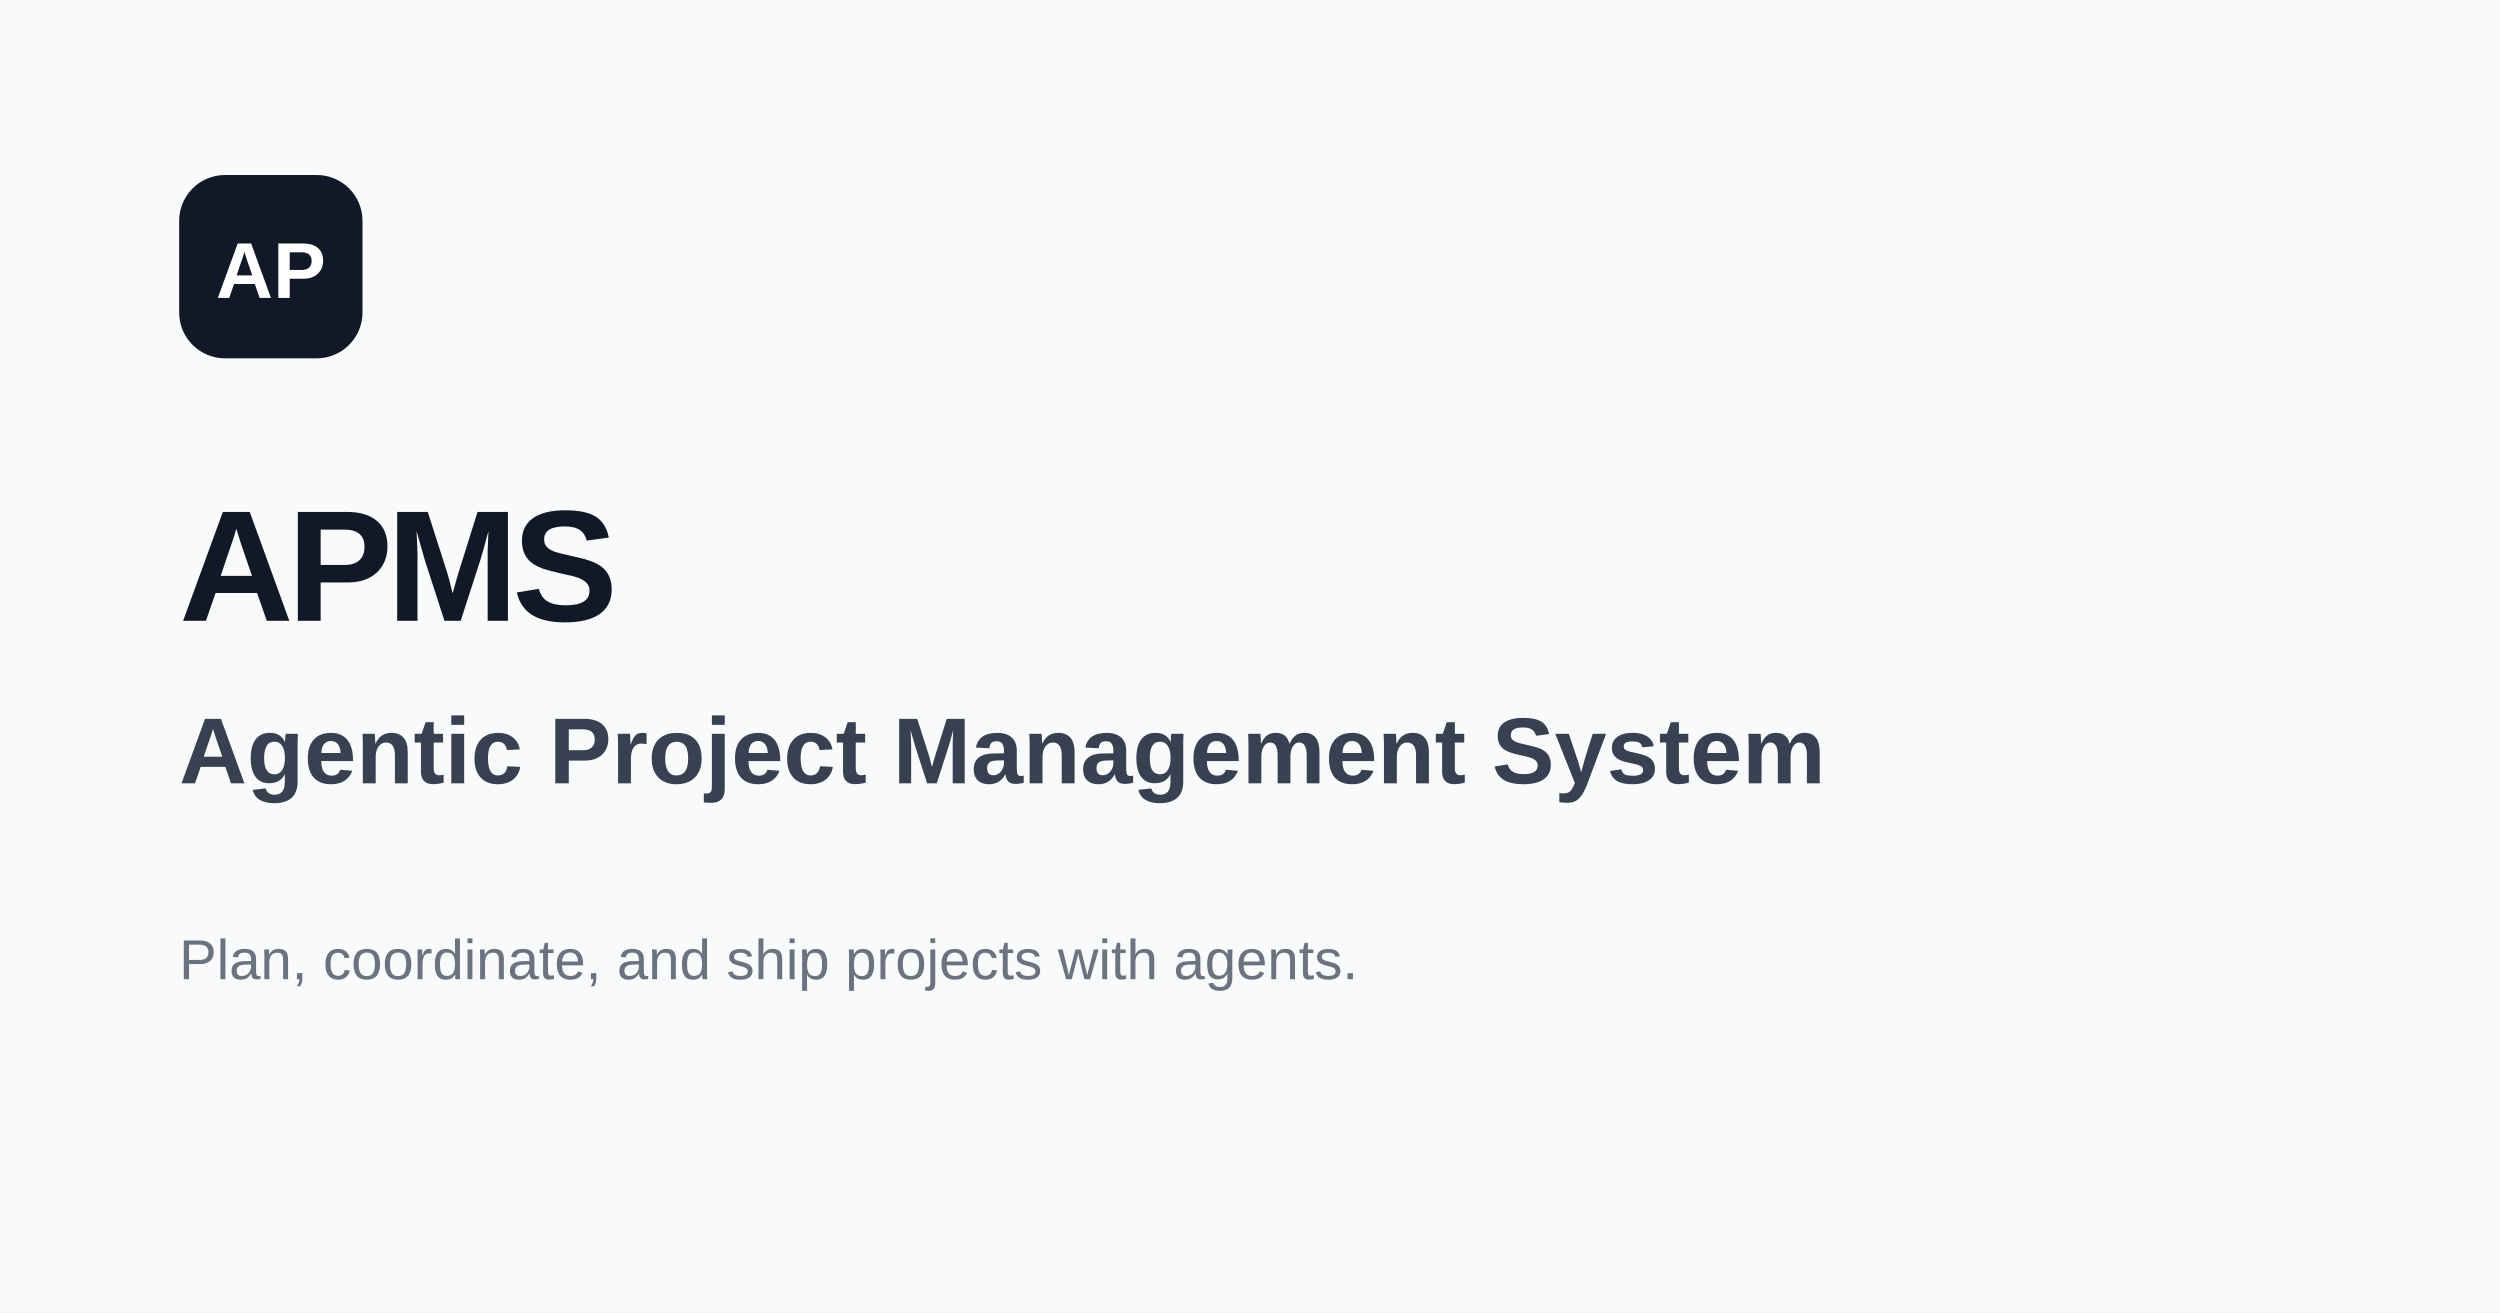
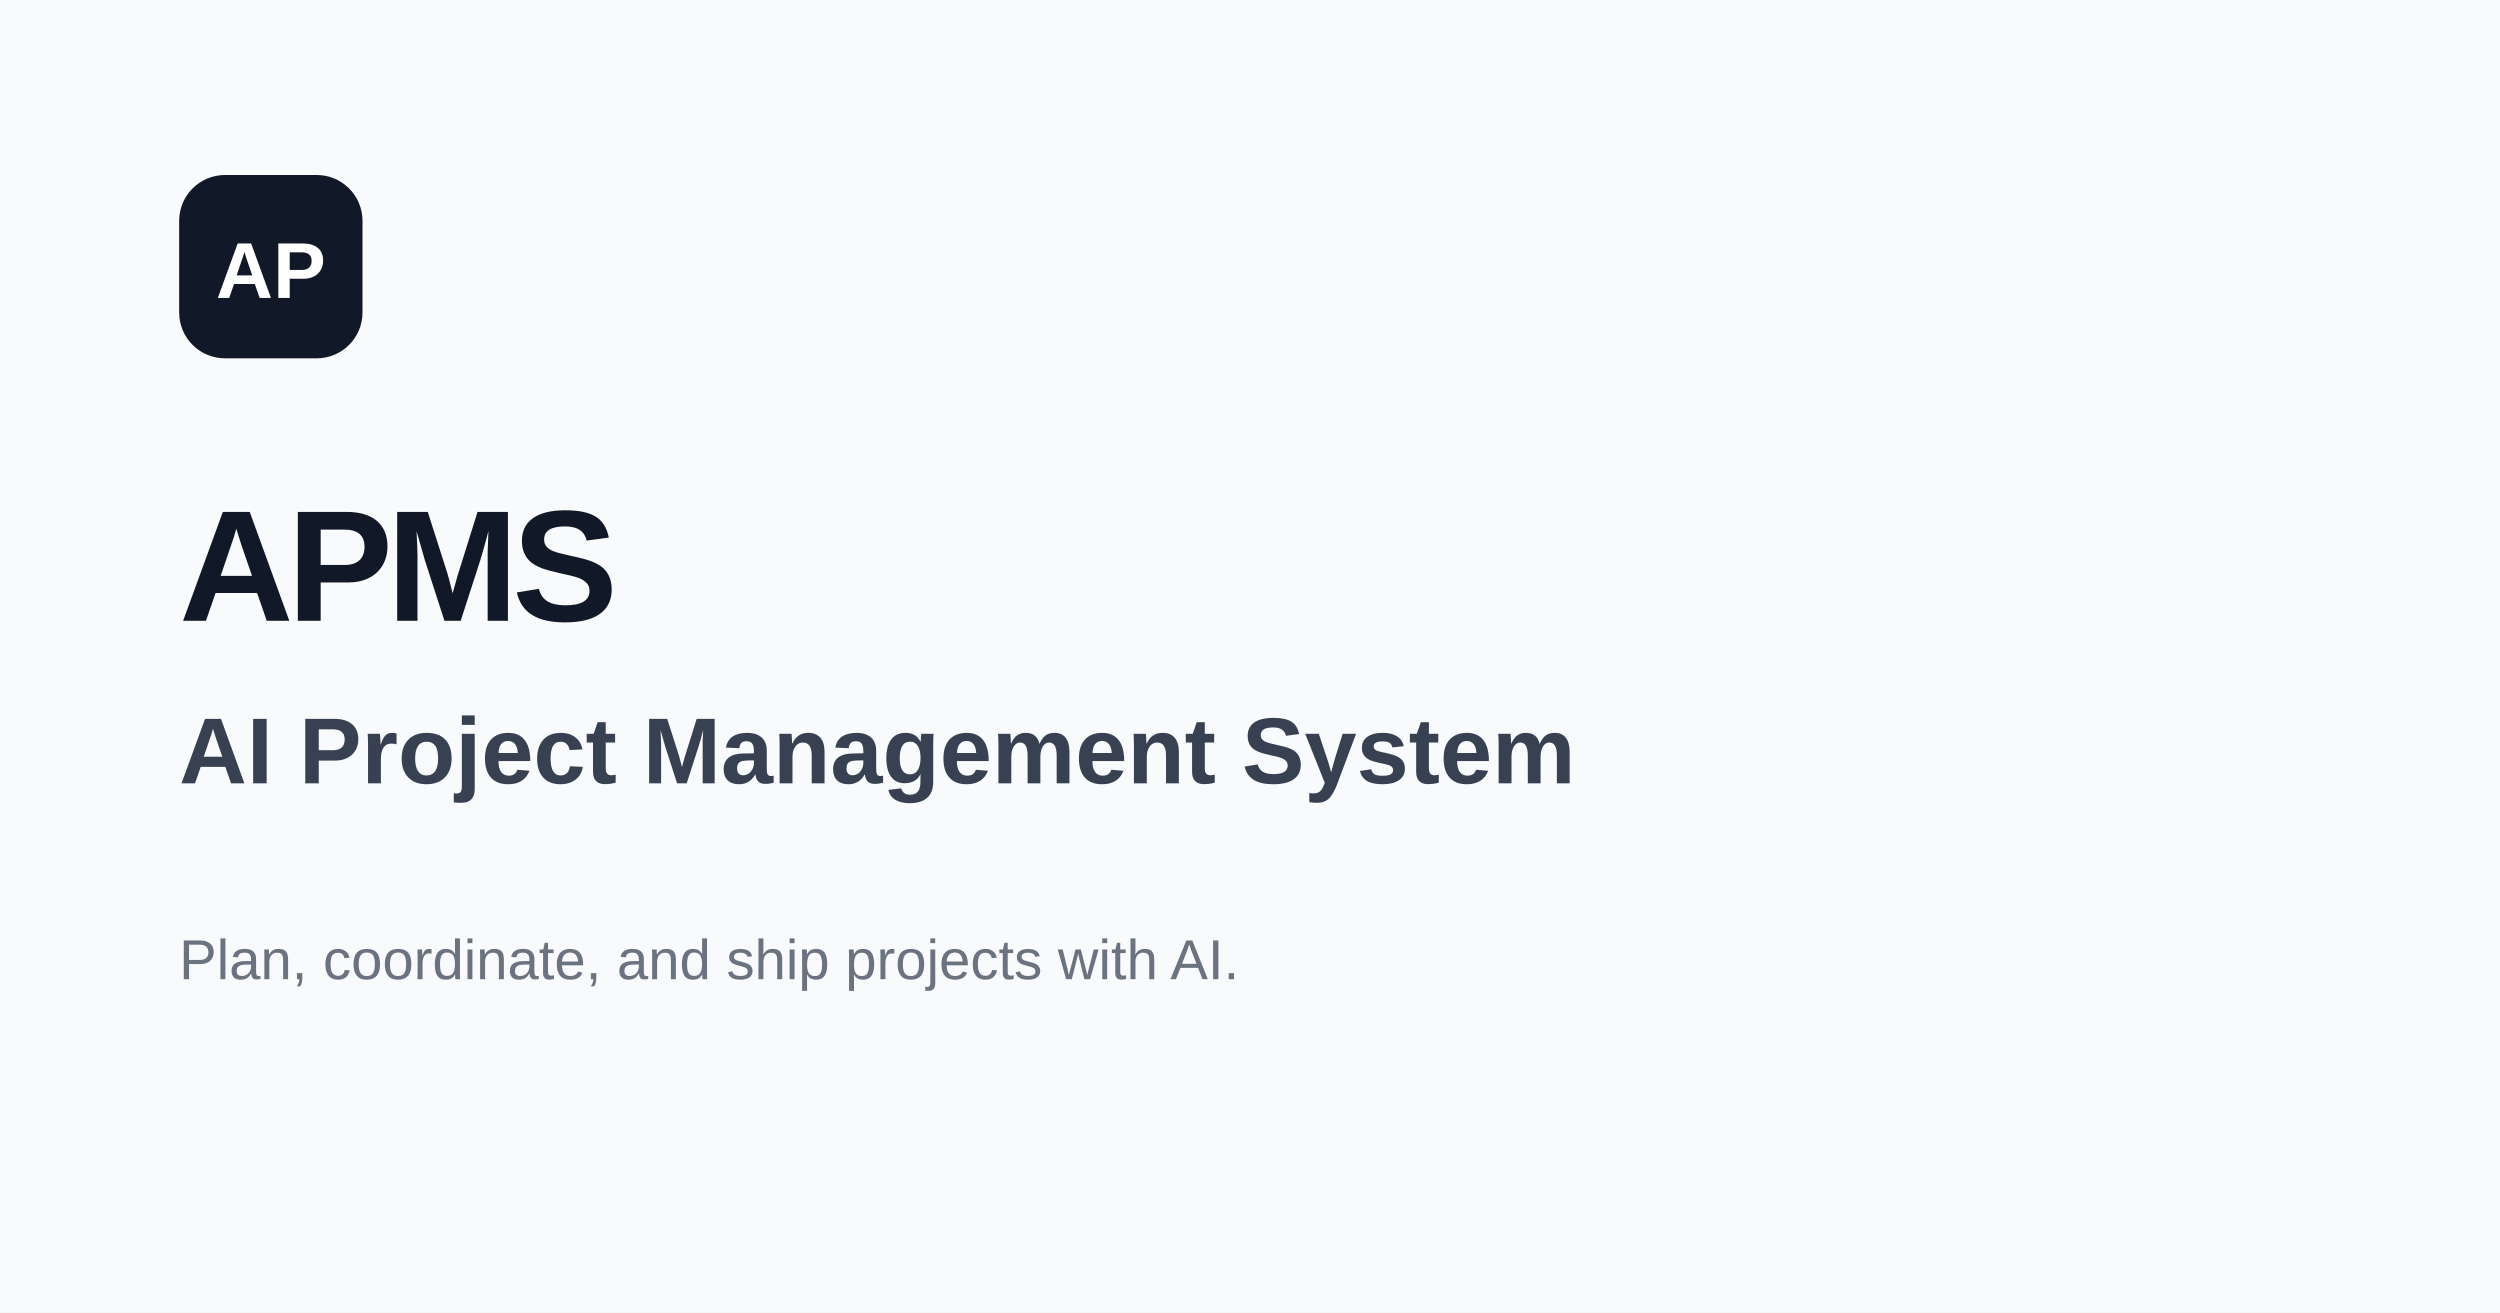
<svg xmlns="http://www.w3.org/2000/svg" width="1200" height="630" viewBox="0 0 1200 630">
  <rect width="1200" height="630" fill="#f9fafb" />
  <rect x="86" y="84" width="88" height="88" rx="22" fill="#111827" />
  <text x="130" y="143" text-anchor="middle" font-family="Arial,sans-serif" font-size="38" font-weight="700" fill="#fff">AP</text>
  <text x="86" y="298" font-family="Arial,sans-serif" font-size="76" font-weight="700" letter-spacing="-3" fill="#111827">APMS</text>
-   <text x="86" y="376" font-family="Arial,sans-serif" font-size="45" font-weight="600" fill="#374151">Agentic Project Management System</text>
-   <text x="86" y="470" font-family="Arial,sans-serif" font-size="27" fill="#6b7280">Plan, coordinate, and ship projects with agents.</text>
+   <text x="86" y="376" font-family="Arial,sans-serif" font-size="45" font-weight="600" fill="#374151">AI Project Management System</text>
+   <text x="86" y="470" font-family="Arial,sans-serif" font-size="27" fill="#6b7280">Plan, coordinate, and ship projects with AI.</text>
</svg>
